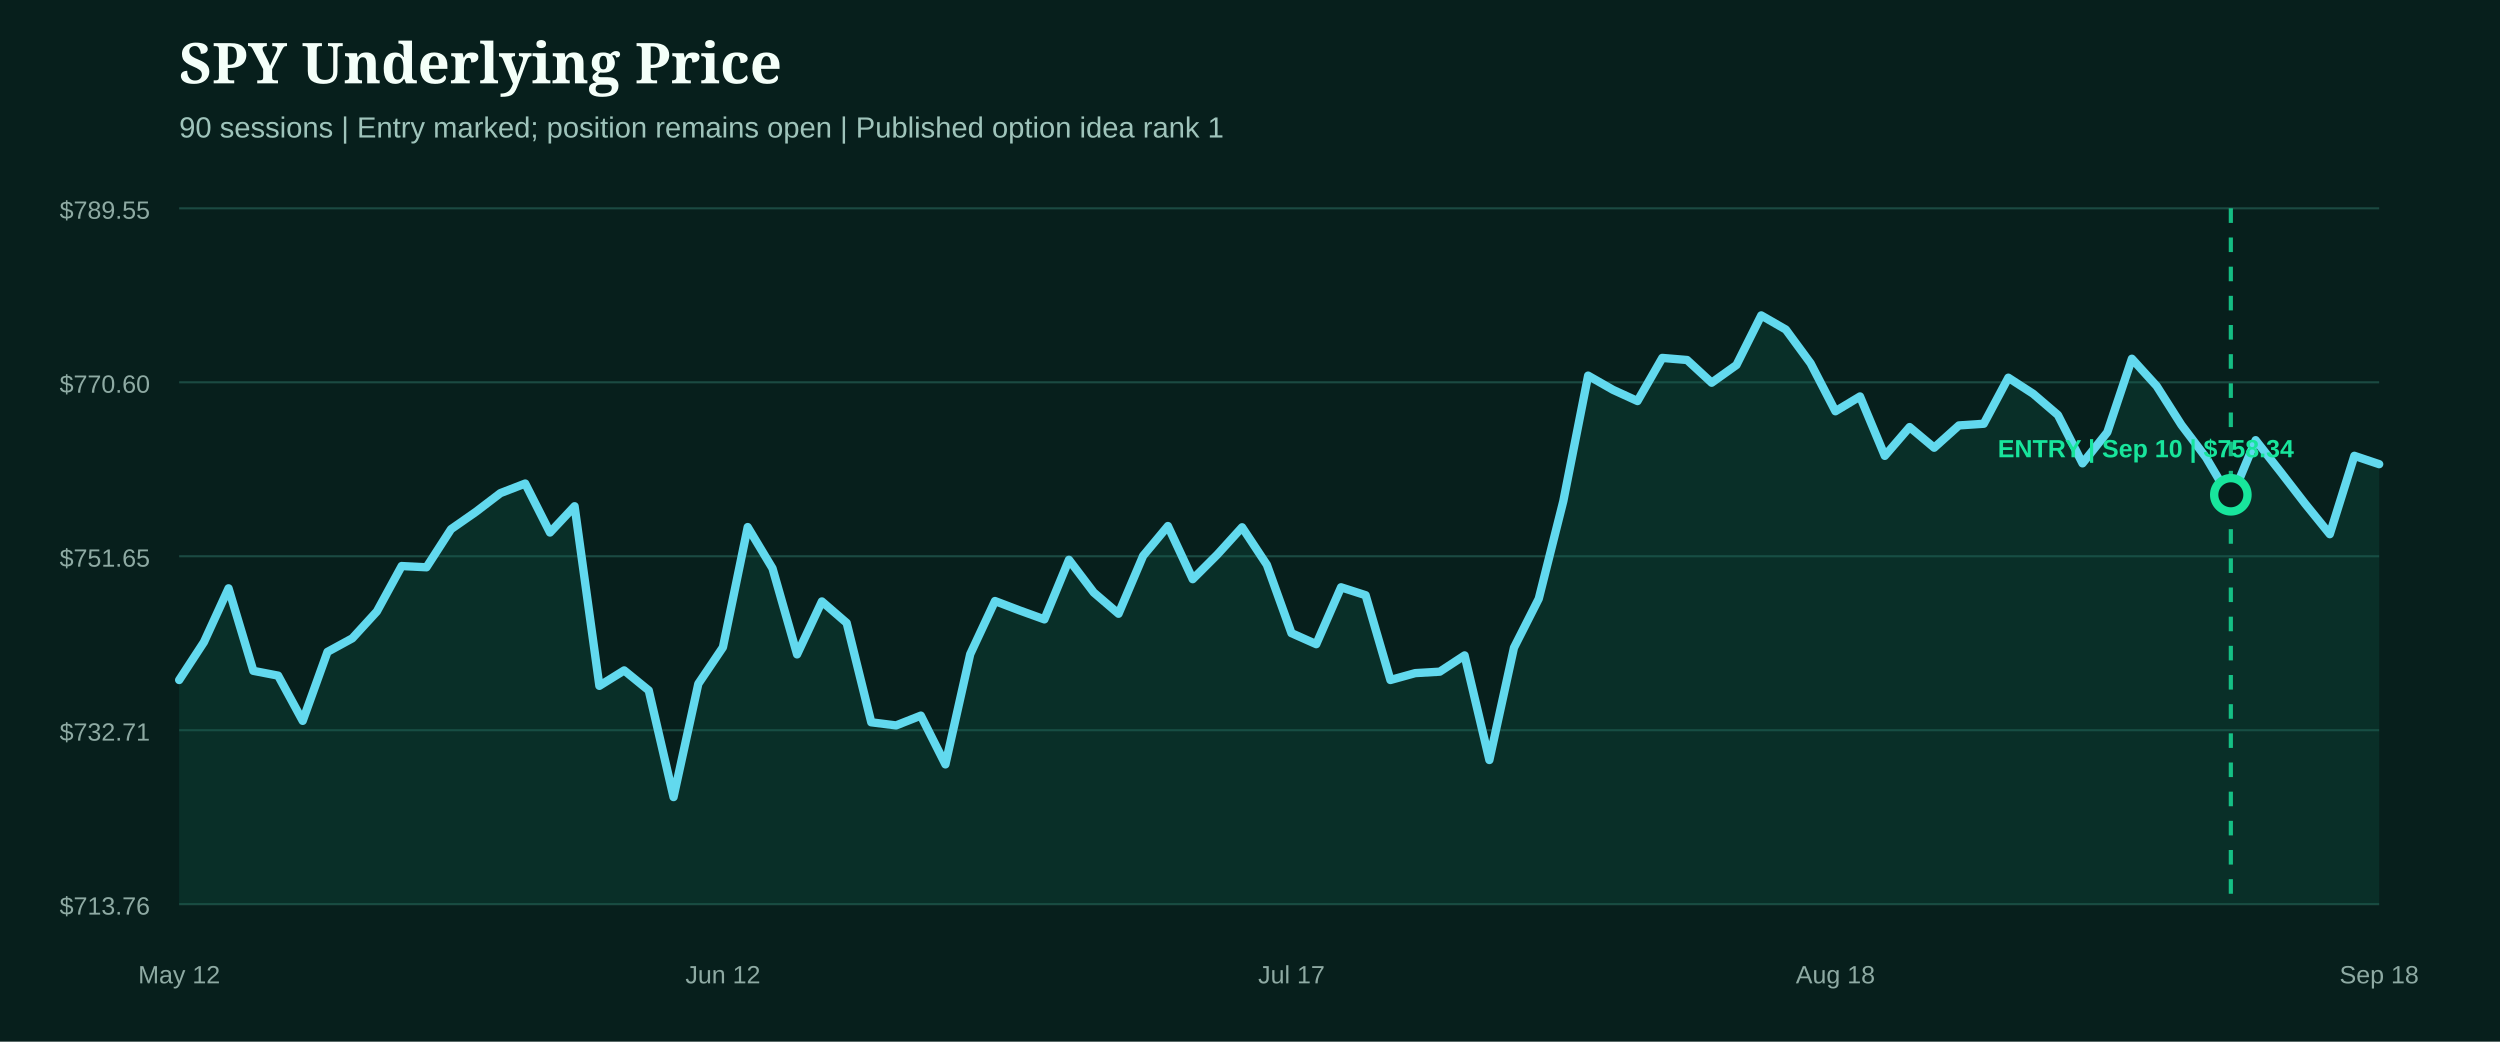
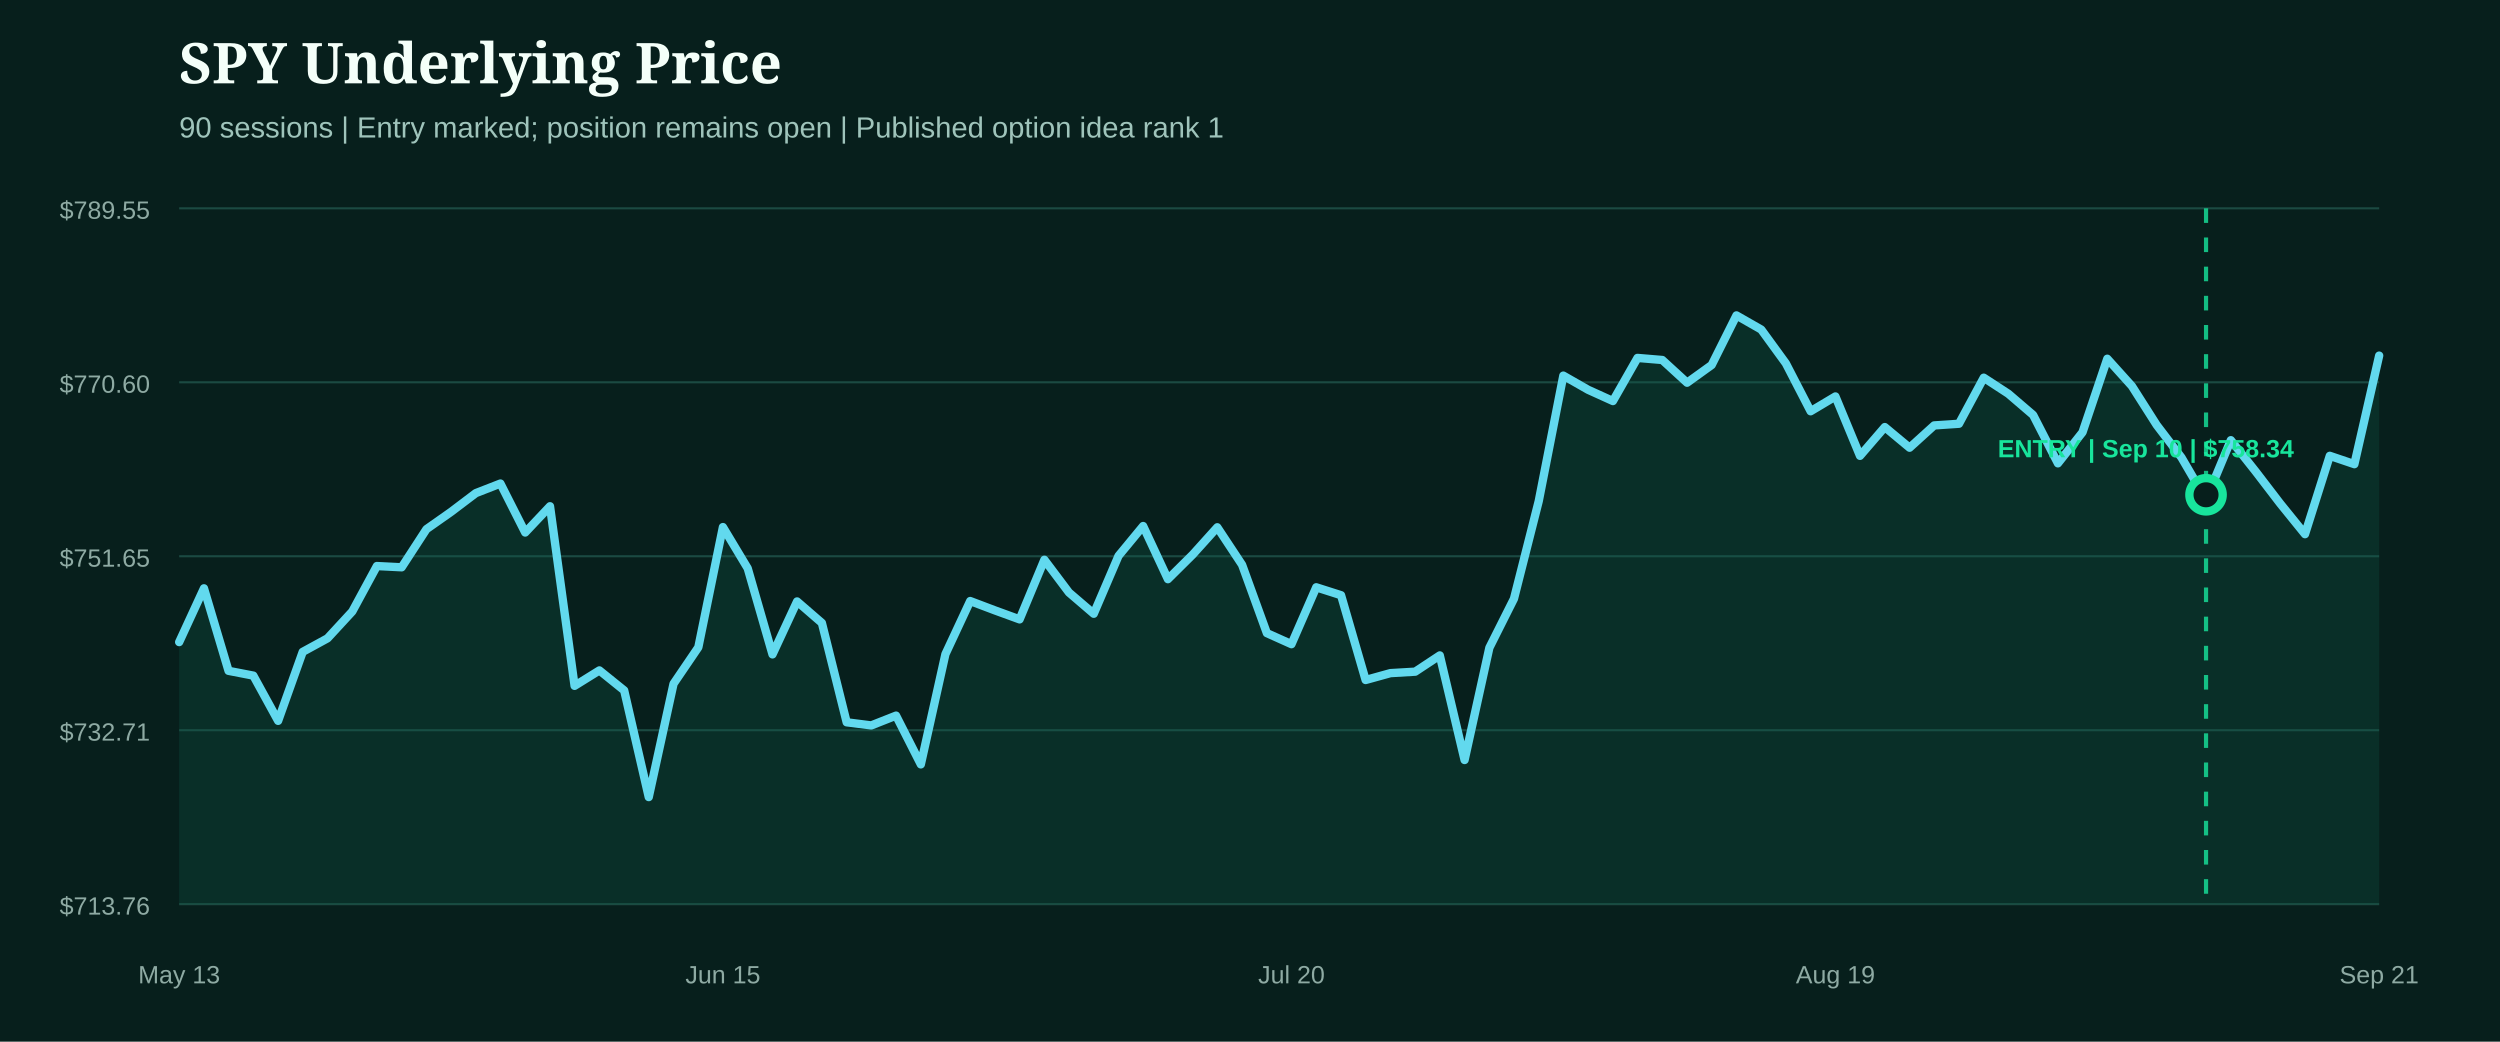
<svg xmlns="http://www.w3.org/2000/svg" width="1200" height="500" viewBox="0 0 1200 500" role="img" aria-label="SPY underlying price from entry">
  <rect width="1200" height="500" fill="#071f1c" />
  <style>.head{fill:#f4fff9;font:800 27px Georgia,serif}.sub{fill:#9fc4bb;font:14px Arial,sans-serif}.axis{fill:#8eaaa3;font:12px Arial,sans-serif}.marker{font:800 12px Arial,sans-serif}</style>
  <text x="86" y="40" class="head">SPY Underlying Price</text>
  <text x="86" y="66" class="sub">90 sessions | Entry marked; position remains open | Published option idea rank 1</text>
  <line x1="86" x2="1142" y1="100.0" y2="100.0" stroke="#1b4a42" stroke-width="1" />
  <text x="72" y="105.0" text-anchor="end" class="axis">$789.55</text>
  <line x1="86" x2="1142" y1="183.5" y2="183.5" stroke="#1b4a42" stroke-width="1" />
  <text x="72" y="188.5" text-anchor="end" class="axis">$770.60</text>
  <line x1="86" x2="1142" y1="267.0" y2="267.0" stroke="#1b4a42" stroke-width="1" />
  <text x="72" y="272.0" text-anchor="end" class="axis">$751.65</text>
  <line x1="86" x2="1142" y1="350.5" y2="350.5" stroke="#1b4a42" stroke-width="1" />
  <text x="72" y="355.5" text-anchor="end" class="axis">$732.71</text>
  <line x1="86" x2="1142" y1="434.0" y2="434.0" stroke="#1b4a42" stroke-width="1" />
  <text x="72" y="439.0" text-anchor="end" class="axis">$713.76</text>
-   <path d="M86.0,326.4 L97.9,308.2 L109.7,282.4 L121.6,322.0 L133.5,324.3 L145.3,346.0 L157.2,312.9 L169.1,306.4 L180.9,293.5 L192.8,271.7 L204.7,272.3 L216.5,254.0 L228.4,245.7 L240.2,236.7 L252.1,232.1 L264.0,255.6 L275.8,243.0 L287.7,329.2 L299.6,321.8 L311.4,331.4 L323.3,382.6 L335.2,328.2 L347.0,310.7 L358.9,253.0 L370.8,272.8 L382.6,314.1 L394.5,288.7 L406.4,299.0 L418.2,346.7 L430.1,348.2 L442.0,343.5 L453.8,366.9 L465.7,314.0 L477.6,288.5 L489.4,293.0 L501.3,297.3 L513.1,268.7 L525.0,284.4 L536.9,294.6 L548.7,266.8 L560.6,252.5 L572.5,278.0 L584.3,266.2 L596.2,253.1 L608.1,271.1 L619.9,303.9 L631.8,309.2 L643.7,281.9 L655.5,285.7 L667.4,326.4 L679.3,323.1 L691.1,322.4 L703.0,314.6 L714.9,364.8 L726.7,310.9 L738.6,287.4 L750.4,240.5 L762.3,180.3 L774.2,187.1 L786.0,192.5 L797.9,171.8 L809.8,172.8 L821.6,183.7 L833.5,175.2 L845.4,151.4 L857.2,158.2 L869.1,174.4 L881.0,197.4 L892.8,190.3 L904.7,218.8 L916.6,205.0 L928.4,214.9 L940.3,204.2 L952.2,203.4 L964.0,181.3 L975.9,189.0 L987.8,199.2 L999.6,222.4 L1011.5,207.5 L1023.3,172.2 L1035.2,185.3 L1047.1,204.0 L1058.9,219.6 L1070.8,239.8 L1082.7,211.3 L1094.5,226.3 L1106.4,241.7 L1118.3,256.4 L1130.1,218.8 L1142.0,222.8 L1142.0,434.0 L86.0,434.0 Z" fill="#0f5949" opacity="0.28" />
-   <path d="M86.0,326.4 L97.9,308.2 L109.7,282.4 L121.6,322.0 L133.5,324.3 L145.3,346.0 L157.2,312.9 L169.1,306.4 L180.9,293.5 L192.8,271.7 L204.7,272.3 L216.5,254.0 L228.4,245.7 L240.2,236.7 L252.1,232.1 L264.0,255.6 L275.8,243.0 L287.7,329.2 L299.6,321.8 L311.4,331.4 L323.3,382.6 L335.2,328.2 L347.0,310.7 L358.9,253.0 L370.8,272.8 L382.6,314.1 L394.5,288.7 L406.4,299.0 L418.2,346.7 L430.1,348.2 L442.0,343.5 L453.8,366.9 L465.7,314.0 L477.6,288.5 L489.4,293.0 L501.3,297.3 L513.1,268.7 L525.0,284.4 L536.9,294.6 L548.7,266.8 L560.6,252.5 L572.5,278.0 L584.3,266.2 L596.2,253.1 L608.1,271.1 L619.9,303.9 L631.8,309.2 L643.7,281.9 L655.5,285.7 L667.4,326.4 L679.3,323.1 L691.1,322.4 L703.0,314.6 L714.9,364.8 L726.7,310.9 L738.6,287.4 L750.4,240.5 L762.3,180.3 L774.2,187.1 L786.0,192.5 L797.9,171.8 L809.8,172.8 L821.6,183.7 L833.5,175.2 L845.4,151.4 L857.2,158.2 L869.1,174.4 L881.0,197.4 L892.8,190.3 L904.7,218.8 L916.6,205.0 L928.4,214.9 L940.3,204.2 L952.2,203.4 L964.0,181.3 L975.9,189.0 L987.8,199.2 L999.6,222.4 L1011.5,207.5 L1023.3,172.2 L1035.2,185.3 L1047.1,204.0 L1058.9,219.6 L1070.8,239.8 L1082.7,211.3 L1094.5,226.3 L1106.4,241.7 L1118.3,256.4 L1130.1,218.8 L1142.0,222.8" fill="none" stroke="#62d9ee" stroke-width="4" stroke-linecap="round" stroke-linejoin="round" />
+   <path d="M86.0,308.2 L97.9,282.4 L109.7,322.0 L121.6,324.3 L133.5,346.0 L145.3,312.9 L157.2,306.4 L169.1,293.5 L180.9,271.7 L192.8,272.3 L204.7,254.0 L216.5,245.7 L228.4,236.7 L240.2,232.1 L252.1,255.6 L264.0,243.0 L275.8,329.2 L287.7,321.8 L299.6,331.4 L311.4,382.6 L323.3,328.2 L335.2,310.7 L347.0,253.0 L358.9,272.8 L370.8,314.1 L382.6,288.7 L394.5,299.0 L406.4,346.7 L418.2,348.2 L430.1,343.5 L442.0,366.9 L453.8,314.0 L465.7,288.5 L477.6,293.0 L489.4,297.3 L501.3,268.7 L513.1,284.4 L525.0,294.6 L536.9,266.8 L548.7,252.5 L560.6,278.0 L572.5,266.2 L584.3,253.1 L596.2,271.1 L608.1,303.9 L619.9,309.2 L631.8,281.9 L643.7,285.7 L655.5,326.4 L667.4,323.1 L679.3,322.4 L691.1,314.6 L703.0,364.8 L714.9,310.9 L726.7,287.4 L738.6,240.5 L750.4,180.3 L762.3,187.1 L774.2,192.5 L786.0,171.8 L797.9,172.8 L809.8,183.7 L821.6,175.2 L833.5,151.4 L845.4,158.2 L857.2,174.4 L869.1,197.4 L881.0,190.3 L892.8,218.8 L904.7,205.0 L916.6,214.9 L928.4,204.2 L940.3,203.4 L952.2,181.3 L964.0,189.0 L975.9,199.2 L987.8,222.4 L999.6,207.5 L1011.5,172.2 L1023.3,185.3 L1035.2,204.0 L1047.1,219.6 L1058.9,239.8 L1070.8,211.3 L1082.7,226.3 L1094.5,241.7 L1106.4,256.4 L1118.3,218.8 L1130.1,222.8 L1142.0,170.7 L1142.0,434.0 L86.0,434.0 Z" fill="#0f5949" opacity="0.28" />
+   <path d="M86.0,308.2 L97.9,282.4 L109.7,322.0 L121.6,324.3 L133.5,346.0 L145.3,312.9 L157.2,306.4 L169.1,293.5 L180.9,271.7 L192.8,272.3 L204.7,254.0 L216.5,245.7 L228.4,236.7 L240.2,232.1 L252.1,255.6 L264.0,243.0 L275.8,329.2 L287.7,321.8 L299.6,331.4 L311.4,382.6 L323.3,328.2 L335.2,310.7 L347.0,253.0 L358.9,272.8 L370.8,314.1 L382.6,288.7 L394.5,299.0 L406.4,346.7 L418.2,348.2 L430.1,343.5 L442.0,366.9 L453.8,314.0 L465.7,288.5 L477.6,293.0 L489.4,297.3 L501.3,268.7 L513.1,284.4 L525.0,294.6 L536.9,266.8 L548.7,252.5 L560.6,278.0 L572.5,266.2 L584.3,253.1 L596.2,271.1 L608.1,303.9 L619.9,309.2 L631.8,281.9 L643.7,285.7 L655.5,326.4 L667.4,323.1 L679.3,322.4 L691.1,314.6 L703.0,364.8 L714.9,310.9 L726.7,287.4 L738.6,240.5 L750.4,180.3 L762.3,187.1 L774.2,192.5 L786.0,171.8 L797.9,172.8 L809.8,183.7 L821.6,175.2 L833.5,151.4 L845.4,158.2 L857.2,174.4 L869.1,197.4 L881.0,190.3 L892.8,218.8 L904.7,205.0 L916.6,214.9 L928.4,204.2 L940.3,203.4 L952.2,181.3 L964.0,189.0 L975.9,199.2 L987.8,222.4 L999.6,207.5 L1011.5,172.2 L1023.3,185.3 L1035.2,204.0 L1047.1,219.6 L1058.9,239.8 L1070.8,211.3 L1082.7,226.3 L1094.5,241.7 L1106.4,256.4 L1118.3,218.8 L1130.1,222.8 L1142.0,170.7" fill="none" stroke="#62d9ee" stroke-width="4" stroke-linecap="round" stroke-linejoin="round" />
  <g>
-     <line x1="1070.8" x2="1070.8" y1="100" y2="434" stroke="#18e59c" stroke-width="2" stroke-dasharray="7 7" opacity="0.8" />
-     <circle cx="1070.8" cy="237.5" r="8" fill="#071f1c" stroke="#18e59c" stroke-width="4" />
+     <line x1="1058.9" x2="1058.9" y1="100" y2="434" stroke="#18e59c" stroke-width="2" stroke-dasharray="7 7" opacity="0.8" />
+     <circle cx="1058.9" cy="237.5" r="8" fill="#071f1c" stroke="#18e59c" stroke-width="4" />
    <text x="1030.0" y="219.5" text-anchor="middle" class="marker" fill="#18e59c">ENTRY | Sep 10 | $758.34</text>
  </g>
-   <text x="86.0" y="472" text-anchor="middle" class="axis">May 12</text>
-   <text x="347.0" y="472" text-anchor="middle" class="axis">Jun 12</text>
-   <text x="619.9" y="472" text-anchor="middle" class="axis">Jul 17</text>
-   <text x="881.0" y="472" text-anchor="middle" class="axis">Aug 18</text>
-   <text x="1142.0" y="472" text-anchor="middle" class="axis">Sep 18</text>
+   <text x="86.0" y="472" text-anchor="middle" class="axis">May 13</text>
+   <text x="347.0" y="472" text-anchor="middle" class="axis">Jun 15</text>
+   <text x="619.9" y="472" text-anchor="middle" class="axis">Jul 20</text>
+   <text x="881.0" y="472" text-anchor="middle" class="axis">Aug 19</text>
+   <text x="1142.0" y="472" text-anchor="middle" class="axis">Sep 21</text>
</svg>
